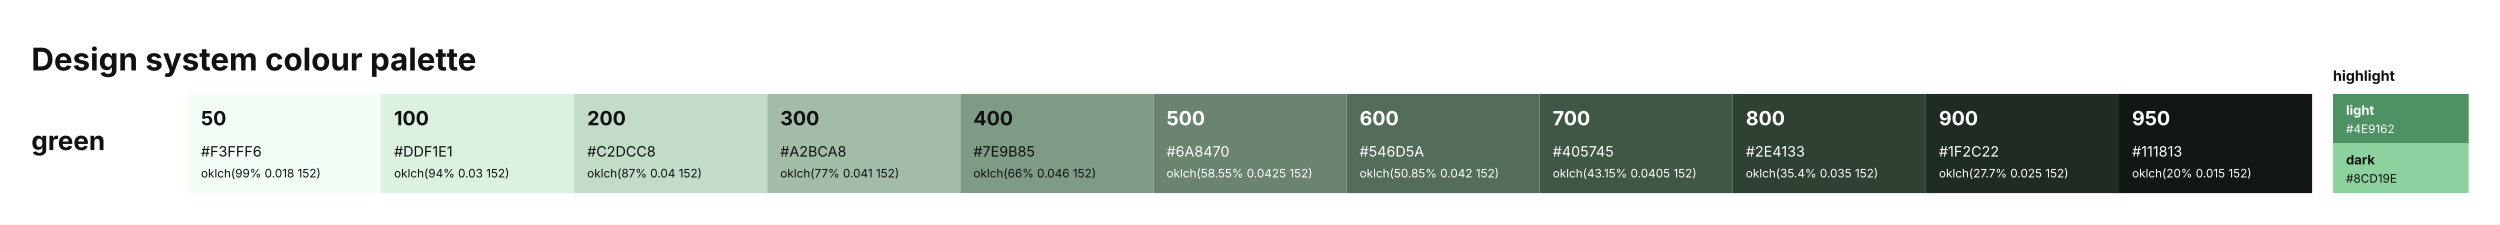
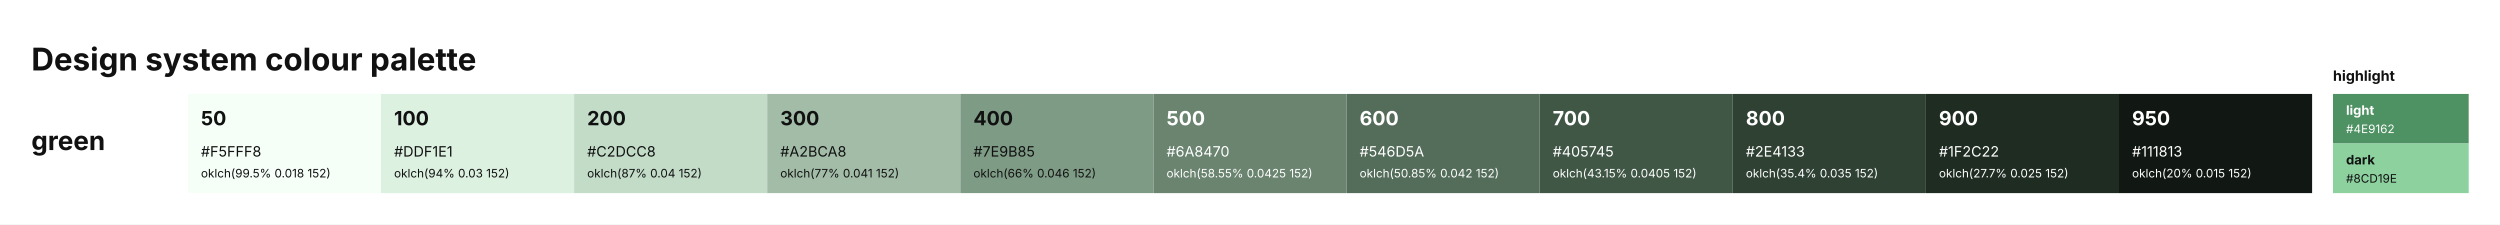
<svg xmlns="http://www.w3.org/2000/svg" width="1916" height="172" viewBox="0 0 1916 172" role="img" aria-labelledby="title description">
  <rect width="100%" height="100%" fill="#FFFFFF" />
  <g font-family="Inter, -apple-system, BlinkMacSystemFont, Segoe UI, sans-serif">
    <text x="24" y="54" fill="#111111" font-size="24" font-weight="700">Design system colour palette</text>
    <text x="24" y="115" fill="#111111" font-size="20" font-weight="700">green</text>
    <g transform="translate(144 72)">
-       <rect width="148" height="76" fill="#F3FFF6" />
+       <rect width="148" height="76" fill="#F5FFF8" />
      <text x="10" y="24" fill="#111111" font-size="15" font-weight="700">50</text>
-       <text x="10" y="48" fill="#111111" font-size="11">#F3FFF6</text>
-       <text x="10" y="64" fill="#111111" font-size="9">oklch(99% 0.018 152)</text>
+       <text x="10" y="48" fill="#111111" font-size="11">#F5FFF8</text>
+       <text x="10" y="64" fill="#111111" font-size="9">oklch(99.5% 0.018 152)</text>
    </g>
    <g transform="translate(292 72)">
      <rect width="148" height="76" fill="#DDF1E1" />
      <text x="10" y="24" fill="#111111" font-size="15" font-weight="700">100</text>
      <text x="10" y="48" fill="#111111" font-size="11">#DDF1E1</text>
      <text x="10" y="64" fill="#111111" font-size="9">oklch(94% 0.03 152)</text>
    </g>
    <g transform="translate(440 72)">
      <rect width="148" height="76" fill="#C2DCC8" />
      <text x="10" y="24" fill="#111111" font-size="15" font-weight="700">200</text>
      <text x="10" y="48" fill="#111111" font-size="11">#C2DCC8</text>
      <text x="10" y="64" fill="#111111" font-size="9">oklch(87% 0.04 152)</text>
    </g>
    <g transform="translate(588 72)">
      <rect width="148" height="76" fill="#A2BCA8" />
      <text x="10" y="24" fill="#111111" font-size="15" font-weight="700">300</text>
      <text x="10" y="48" fill="#111111" font-size="11">#A2BCA8</text>
      <text x="10" y="64" fill="#111111" font-size="9">oklch(77% 0.041 152)</text>
    </g>
    <g transform="translate(736 72)">
      <rect width="148" height="76" fill="#7E9B85" />
      <text x="10" y="24" fill="#111111" font-size="15" font-weight="700">400</text>
      <text x="10" y="48" fill="#111111" font-size="11">#7E9B85</text>
      <text x="10" y="64" fill="#111111" font-size="9">oklch(66% 0.046 152)</text>
    </g>
    <g transform="translate(884 72)">
      <rect width="148" height="76" fill="#6A8470" />
      <text x="10" y="24" fill="#FFFFFF" font-size="15" font-weight="700">500</text>
      <text x="10" y="48" fill="#FFFFFF" font-size="11">#6A8470</text>
      <text x="10" y="64" fill="#FFFFFF" font-size="9">oklch(58.55% 0.0425 152)</text>
    </g>
    <g transform="translate(1032 72)">
      <rect width="148" height="76" fill="#546D5A" />
      <text x="10" y="24" fill="#FFFFFF" font-size="15" font-weight="700">600</text>
      <text x="10" y="48" fill="#FFFFFF" font-size="11">#546D5A</text>
      <text x="10" y="64" fill="#FFFFFF" font-size="9">oklch(50.85% 0.042 152)</text>
    </g>
    <g transform="translate(1180 72)">
      <rect width="148" height="76" fill="#405745" />
      <text x="10" y="24" fill="#FFFFFF" font-size="15" font-weight="700">700</text>
      <text x="10" y="48" fill="#FFFFFF" font-size="11">#405745</text>
      <text x="10" y="64" fill="#FFFFFF" font-size="9">oklch(43.15% 0.0405 152)</text>
    </g>
    <g transform="translate(1328 72)">
      <rect width="148" height="76" fill="#2E4133" />
      <text x="10" y="24" fill="#FFFFFF" font-size="15" font-weight="700">800</text>
      <text x="10" y="48" fill="#FFFFFF" font-size="11">#2E4133</text>
      <text x="10" y="64" fill="#FFFFFF" font-size="9">oklch(35.4% 0.035 152)</text>
    </g>
    <g transform="translate(1476 72)">
      <rect width="148" height="76" fill="#1F2C22" />
      <text x="10" y="24" fill="#FFFFFF" font-size="15" font-weight="700">900</text>
      <text x="10" y="48" fill="#FFFFFF" font-size="11">#1F2C22</text>
      <text x="10" y="64" fill="#FFFFFF" font-size="9">oklch(27.7% 0.025 152)</text>
    </g>
    <g transform="translate(1624 72)">
      <rect width="148" height="76" fill="#111813" />
      <text x="10" y="24" fill="#FFFFFF" font-size="15" font-weight="700">950</text>
      <text x="10" y="48" fill="#FFFFFF" font-size="11">#111813</text>
      <text x="10" y="64" fill="#FFFFFF" font-size="9">oklch(20% 0.015 152)</text>
    </g>
    <g transform="translate(1788 72)">
      <text x="0" y="-10" fill="#111111" font-size="11" font-weight="700">highlight</text>
      <g transform="translate(0 0)">
        <rect width="104" height="38" fill="#4E9162" />
        <text x="10" y="16" fill="#FFFFFF" font-size="10" font-weight="700">light</text>
        <text x="10" y="30" fill="#FFFFFF" font-size="9">#4E9162</text>
      </g>
      <g transform="translate(0 38)">
        <rect width="104" height="38" fill="#8CD19E" />
        <text x="10" y="16" fill="#111111" font-size="10" font-weight="700">dark</text>
        <text x="10" y="30" fill="#111111" font-size="9">#8CD19E</text>
      </g>
    </g>
  </g>
</svg>
